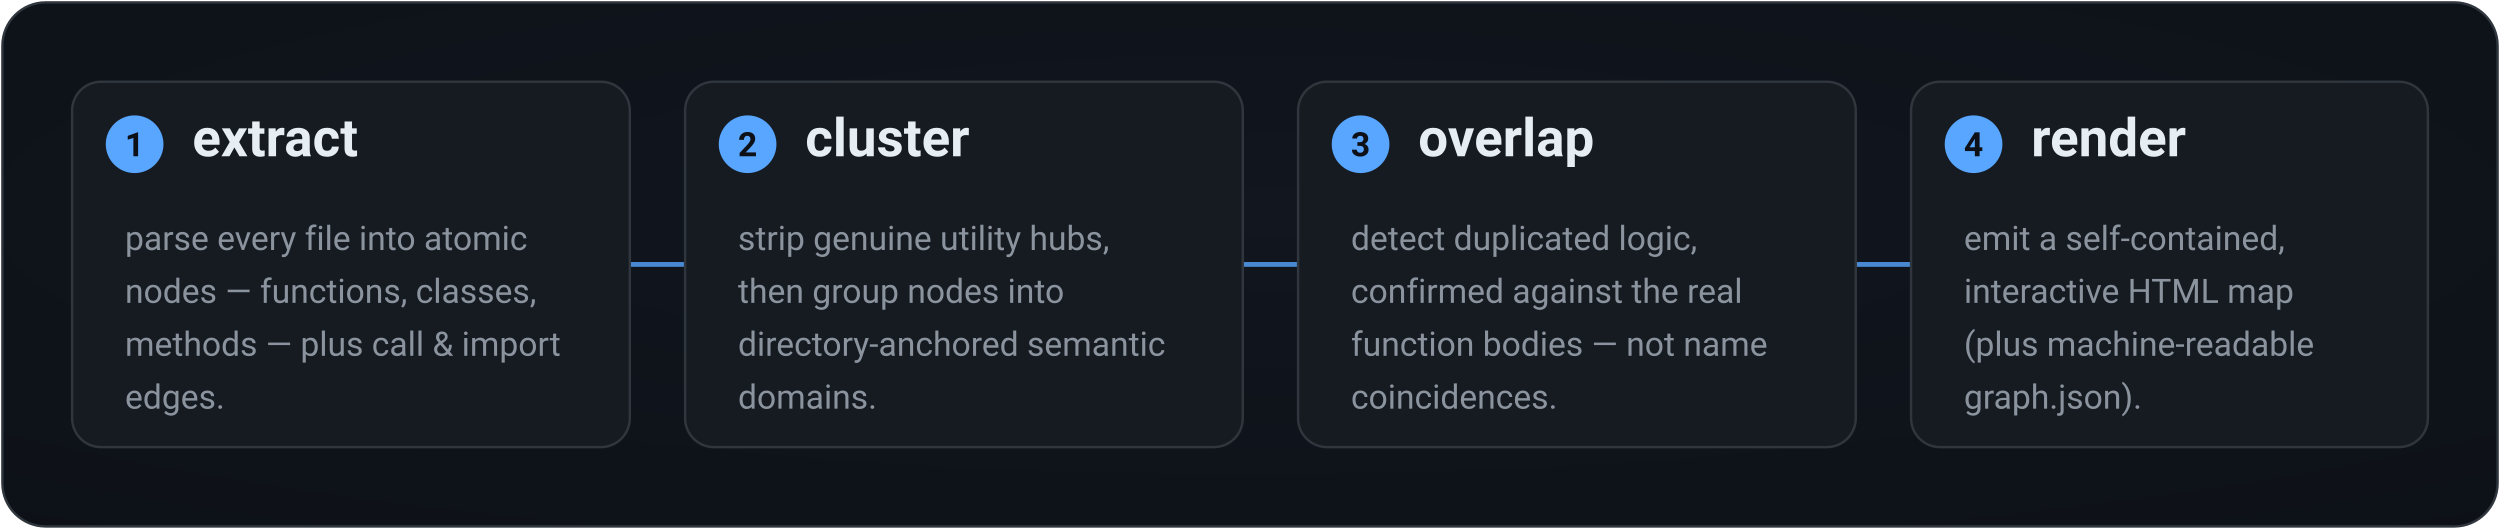
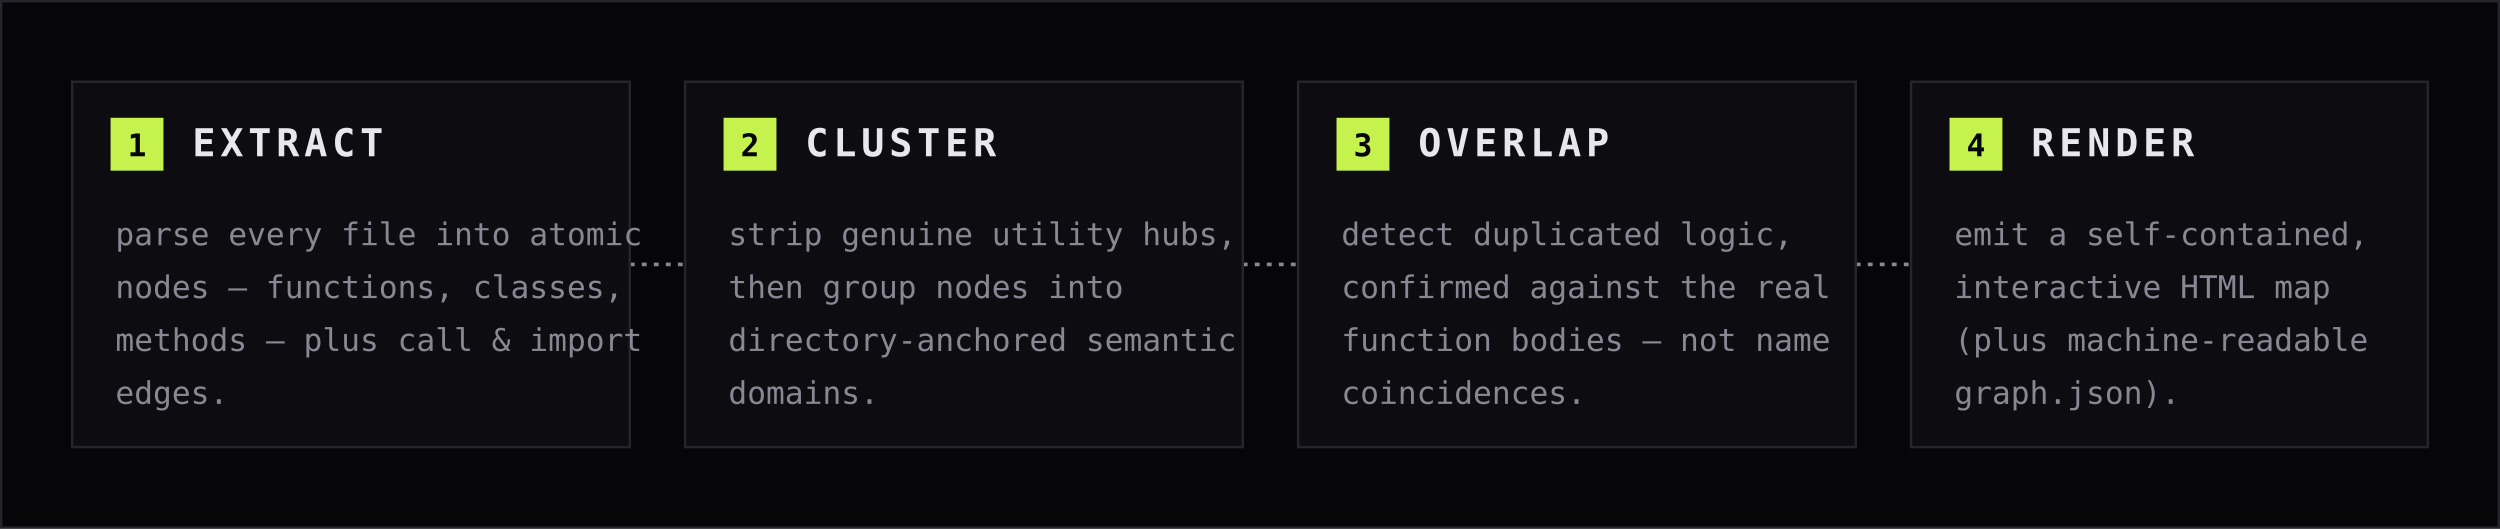
- <svg xmlns="http://www.w3.org/2000/svg" viewBox="0 0 1040 220" width="1040" height="220" font-family="ui-sans-serif,system-ui,'Segoe UI',Roboto,Arial,sans-serif">
-   <defs>
-     <radialGradient id="bgP" cx="50%" cy="40%" r="80%">
-       <stop offset="0" stop-color="#11161f" />
-       <stop offset="1" stop-color="#0d1117" />
-     </radialGradient>
-   </defs>
-   <rect x="1" y="1" width="1038" height="218" rx="18" fill="url(#bgP)" stroke="#30363d" />
-   <g stroke="#58a6ff" stroke-width="2" opacity="0.8">
+ <svg xmlns="http://www.w3.org/2000/svg" viewBox="0 0 1040 220" width="1040" height="220" font-family="ui-monospace,SFMono-Regular,'SF Mono',Menlo,Consolas,monospace">
+   <rect x="0.5" y="0.5" width="1039" height="219" fill="#060608" stroke="#26242C" />
+   <g stroke="#8A8794" stroke-width="1.5" stroke-dasharray="2 3">
    <line x1="262" y1="110" x2="286" y2="110" />
    <line x1="517" y1="110" x2="541" y2="110" />
    <line x1="772" y1="110" x2="796" y2="110" />
  </g>
  <g>
-     <rect x="30" y="34" width="232" height="152" rx="12" fill="#161b22" stroke="#30363d" />
-     <circle cx="56" cy="60" r="12" fill="#58a6ff" />
-     <text x="56" y="65" font-size="14" font-weight="700" fill="#0d1117" text-anchor="middle">1</text>
-     <text x="80" y="65" font-size="22" font-weight="600" fill="#e6edf3">extract</text>
-     <text font-size="14" fill="#8b949e">
-       <tspan x="52" y="104">parse every file into atomic</tspan>
-       <tspan x="52" y="126">nodes — functions, classes,</tspan>
-       <tspan x="52" y="148">methods — plus call &amp; import</tspan>
-       <tspan x="52" y="170">edges.</tspan>
+     <rect x="30" y="34" width="232" height="152" fill="#0D0D11" stroke="#26242C" />
+     <rect x="46" y="49" width="22" height="22" fill="#C6F24E" />
+     <text x="57" y="65" font-size="13" font-weight="700" fill="#060608" text-anchor="middle">1</text>
+     <text x="80" y="65" font-size="16" font-weight="700" letter-spacing="2" fill="#E8E7EE">EXTRACT</text>
+     <text font-size="13" fill="#8A8794">
+       <tspan x="48" y="102">parse every file into atomic</tspan>
+       <tspan x="48" y="124">nodes — functions, classes,</tspan>
+       <tspan x="48" y="146">methods — plus call &amp; import</tspan>
+       <tspan x="48" y="168">edges.</tspan>
    </text>
  </g>
  <g>
-     <rect x="285" y="34" width="232" height="152" rx="12" fill="#161b22" stroke="#30363d" />
-     <circle cx="311" cy="60" r="12" fill="#58a6ff" />
-     <text x="311" y="65" font-size="14" font-weight="700" fill="#0d1117" text-anchor="middle">2</text>
-     <text x="335" y="65" font-size="22" font-weight="600" fill="#e6edf3">cluster</text>
-     <text font-size="14" fill="#8b949e">
-       <tspan x="307" y="104">strip genuine utility hubs,</tspan>
-       <tspan x="307" y="126">then group nodes into</tspan>
-       <tspan x="307" y="148">directory-anchored semantic</tspan>
-       <tspan x="307" y="170">domains.</tspan>
+     <rect x="285" y="34" width="232" height="152" fill="#0D0D11" stroke="#26242C" />
+     <rect x="301" y="49" width="22" height="22" fill="#C6F24E" />
+     <text x="312" y="65" font-size="13" font-weight="700" fill="#060608" text-anchor="middle">2</text>
+     <text x="335" y="65" font-size="16" font-weight="700" letter-spacing="2" fill="#E8E7EE">CLUSTER</text>
+     <text font-size="13" fill="#8A8794">
+       <tspan x="303" y="102">strip genuine utility hubs,</tspan>
+       <tspan x="303" y="124">then group nodes into</tspan>
+       <tspan x="303" y="146">directory-anchored semantic</tspan>
+       <tspan x="303" y="168">domains.</tspan>
    </text>
  </g>
  <g>
-     <rect x="540" y="34" width="232" height="152" rx="12" fill="#161b22" stroke="#30363d" />
-     <circle cx="566" cy="60" r="12" fill="#58a6ff" />
-     <text x="566" y="65" font-size="14" font-weight="700" fill="#0d1117" text-anchor="middle">3</text>
-     <text x="590" y="65" font-size="22" font-weight="600" fill="#e6edf3">overlap</text>
-     <text font-size="14" fill="#8b949e">
-       <tspan x="562" y="104">detect duplicated logic,</tspan>
-       <tspan x="562" y="126">confirmed against the real</tspan>
-       <tspan x="562" y="148">function bodies — not name</tspan>
-       <tspan x="562" y="170">coincidences.</tspan>
+     <rect x="540" y="34" width="232" height="152" fill="#0D0D11" stroke="#26242C" />
+     <rect x="556" y="49" width="22" height="22" fill="#C6F24E" />
+     <text x="567" y="65" font-size="13" font-weight="700" fill="#060608" text-anchor="middle">3</text>
+     <text x="590" y="65" font-size="16" font-weight="700" letter-spacing="2" fill="#E8E7EE">OVERLAP</text>
+     <text font-size="13" fill="#8A8794">
+       <tspan x="558" y="102">detect duplicated logic,</tspan>
+       <tspan x="558" y="124">confirmed against the real</tspan>
+       <tspan x="558" y="146">function bodies — not name</tspan>
+       <tspan x="558" y="168">coincidences.</tspan>
    </text>
  </g>
  <g>
-     <rect x="795" y="34" width="215" height="152" rx="12" fill="#161b22" stroke="#30363d" />
-     <circle cx="821" cy="60" r="12" fill="#58a6ff" />
-     <text x="821" y="65" font-size="14" font-weight="700" fill="#0d1117" text-anchor="middle">4</text>
-     <text x="845" y="65" font-size="22" font-weight="600" fill="#e6edf3">render</text>
-     <text font-size="14" fill="#8b949e">
-       <tspan x="817" y="104">emit a self-contained,</tspan>
-       <tspan x="817" y="126">interactive HTML map</tspan>
-       <tspan x="817" y="148">(plus machine-readable</tspan>
-       <tspan x="817" y="170">graph.json).</tspan>
+     <rect x="795" y="34" width="215" height="152" fill="#0D0D11" stroke="#26242C" />
+     <rect x="811" y="49" width="22" height="22" fill="#C6F24E" />
+     <text x="822" y="65" font-size="13" font-weight="700" fill="#060608" text-anchor="middle">4</text>
+     <text x="845" y="65" font-size="16" font-weight="700" letter-spacing="2" fill="#E8E7EE">RENDER</text>
+     <text font-size="13" fill="#8A8794">
+       <tspan x="813" y="102">emit a self-contained,</tspan>
+       <tspan x="813" y="124">interactive HTML map</tspan>
+       <tspan x="813" y="146">(plus machine-readable</tspan>
+       <tspan x="813" y="168">graph.json).</tspan>
    </text>
  </g>
</svg>
